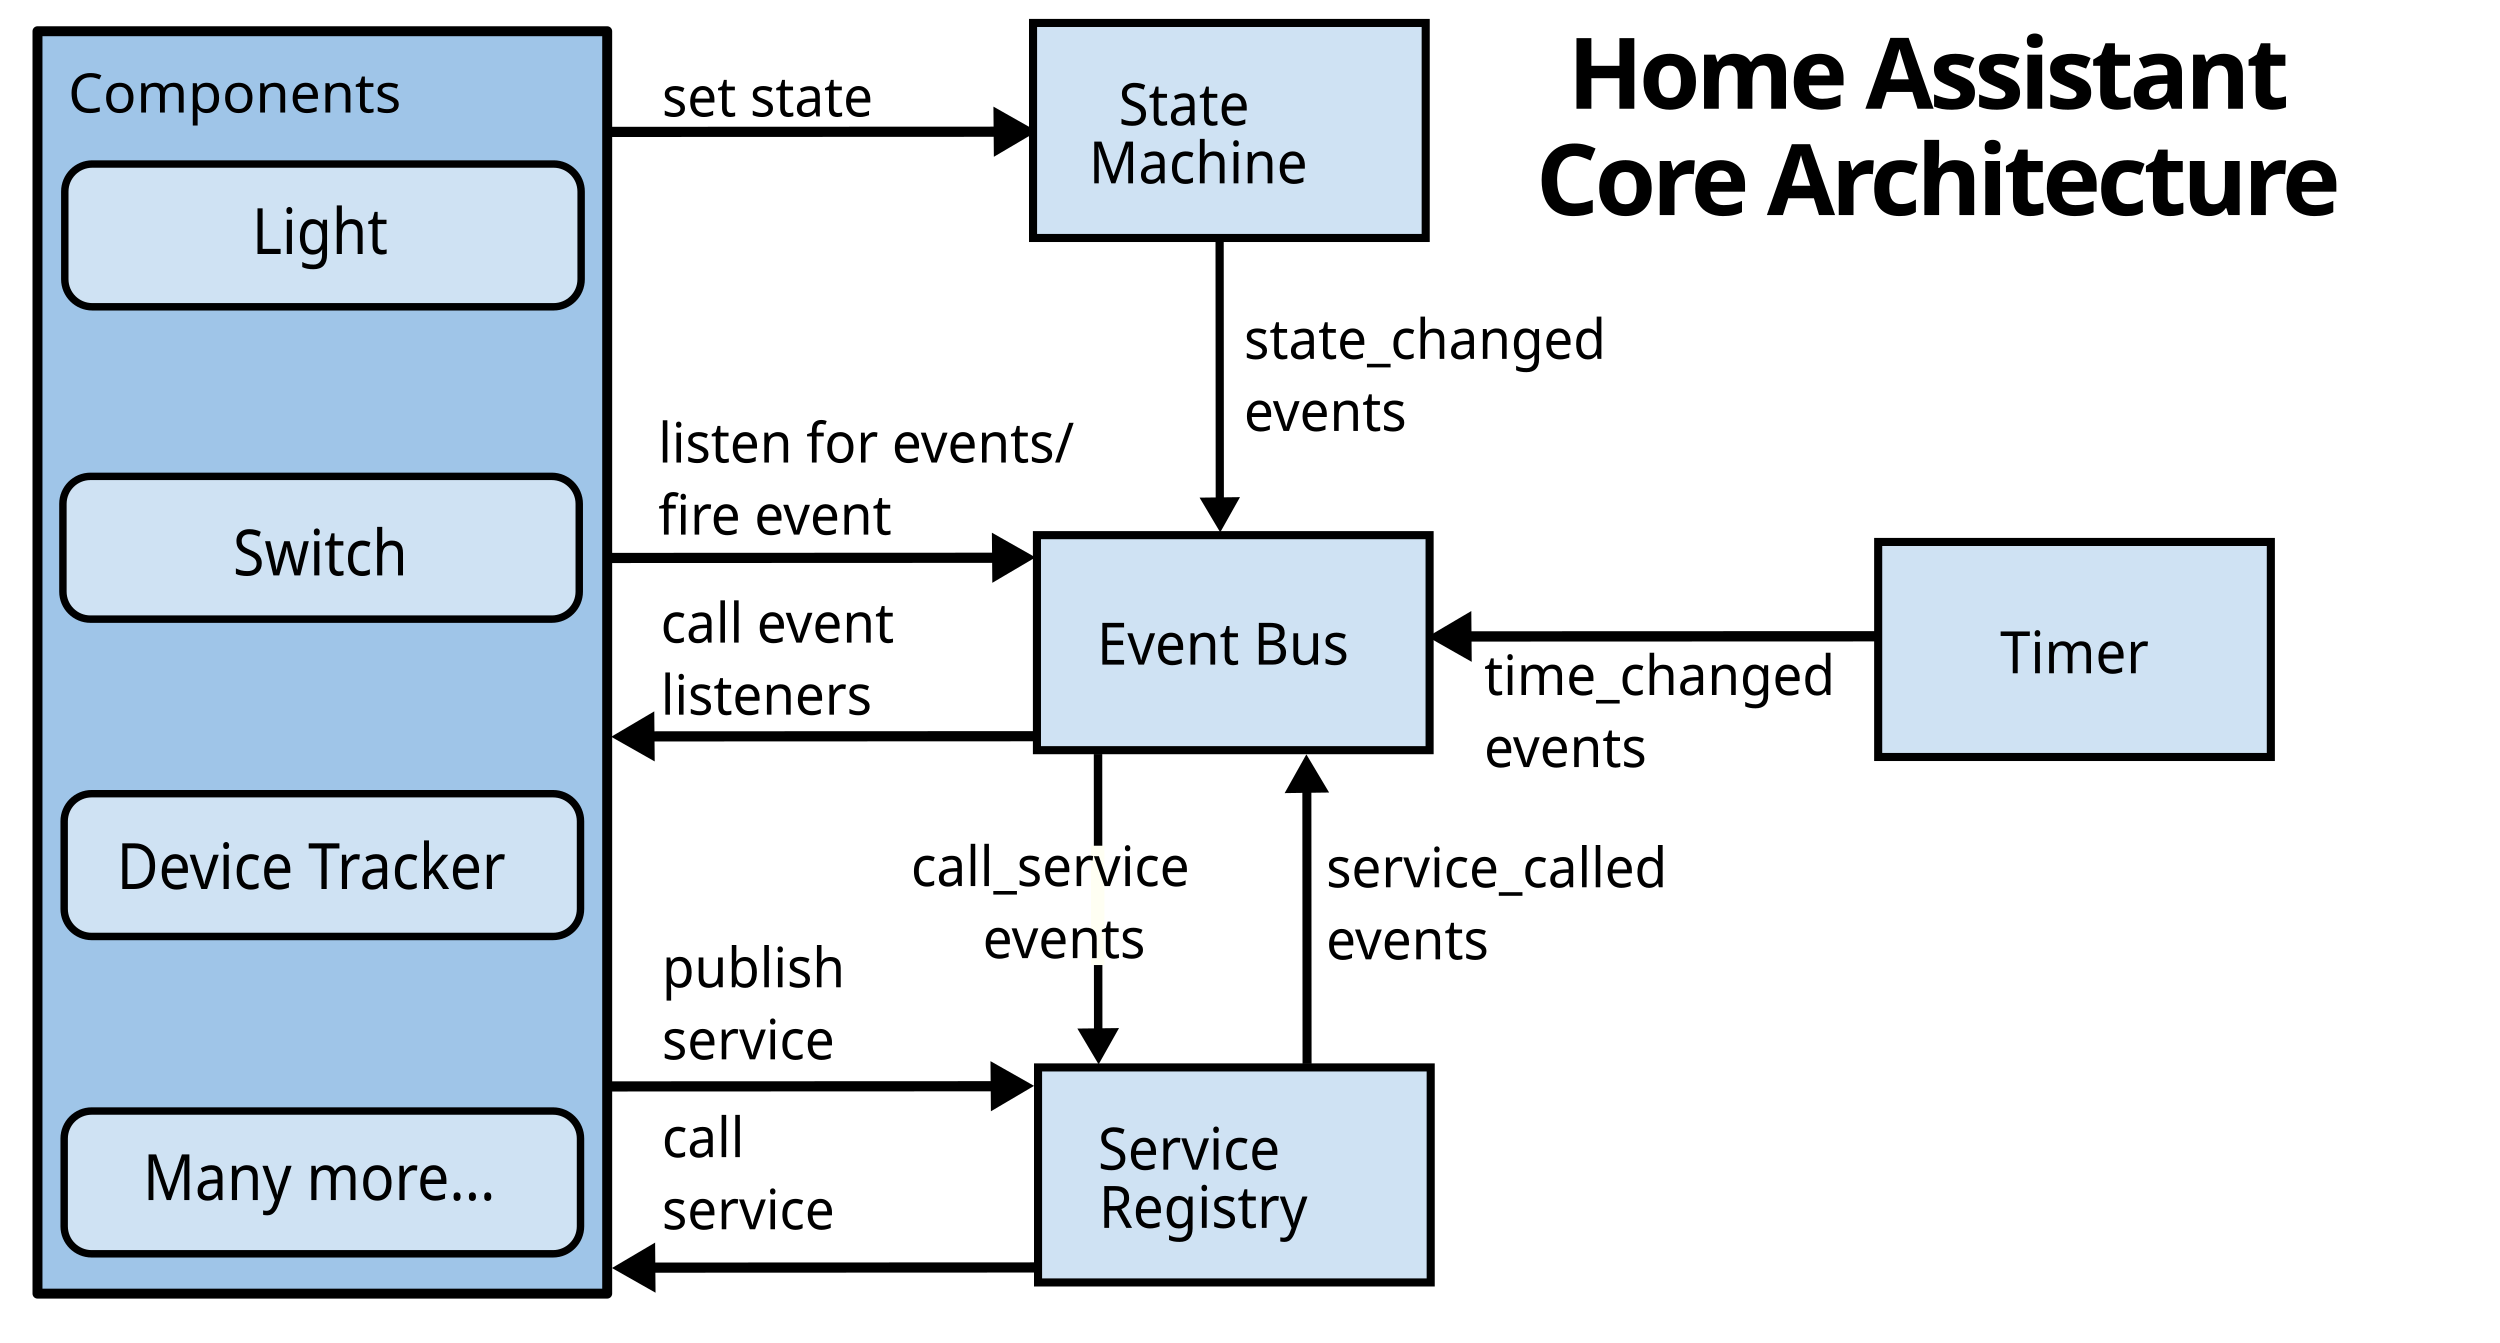
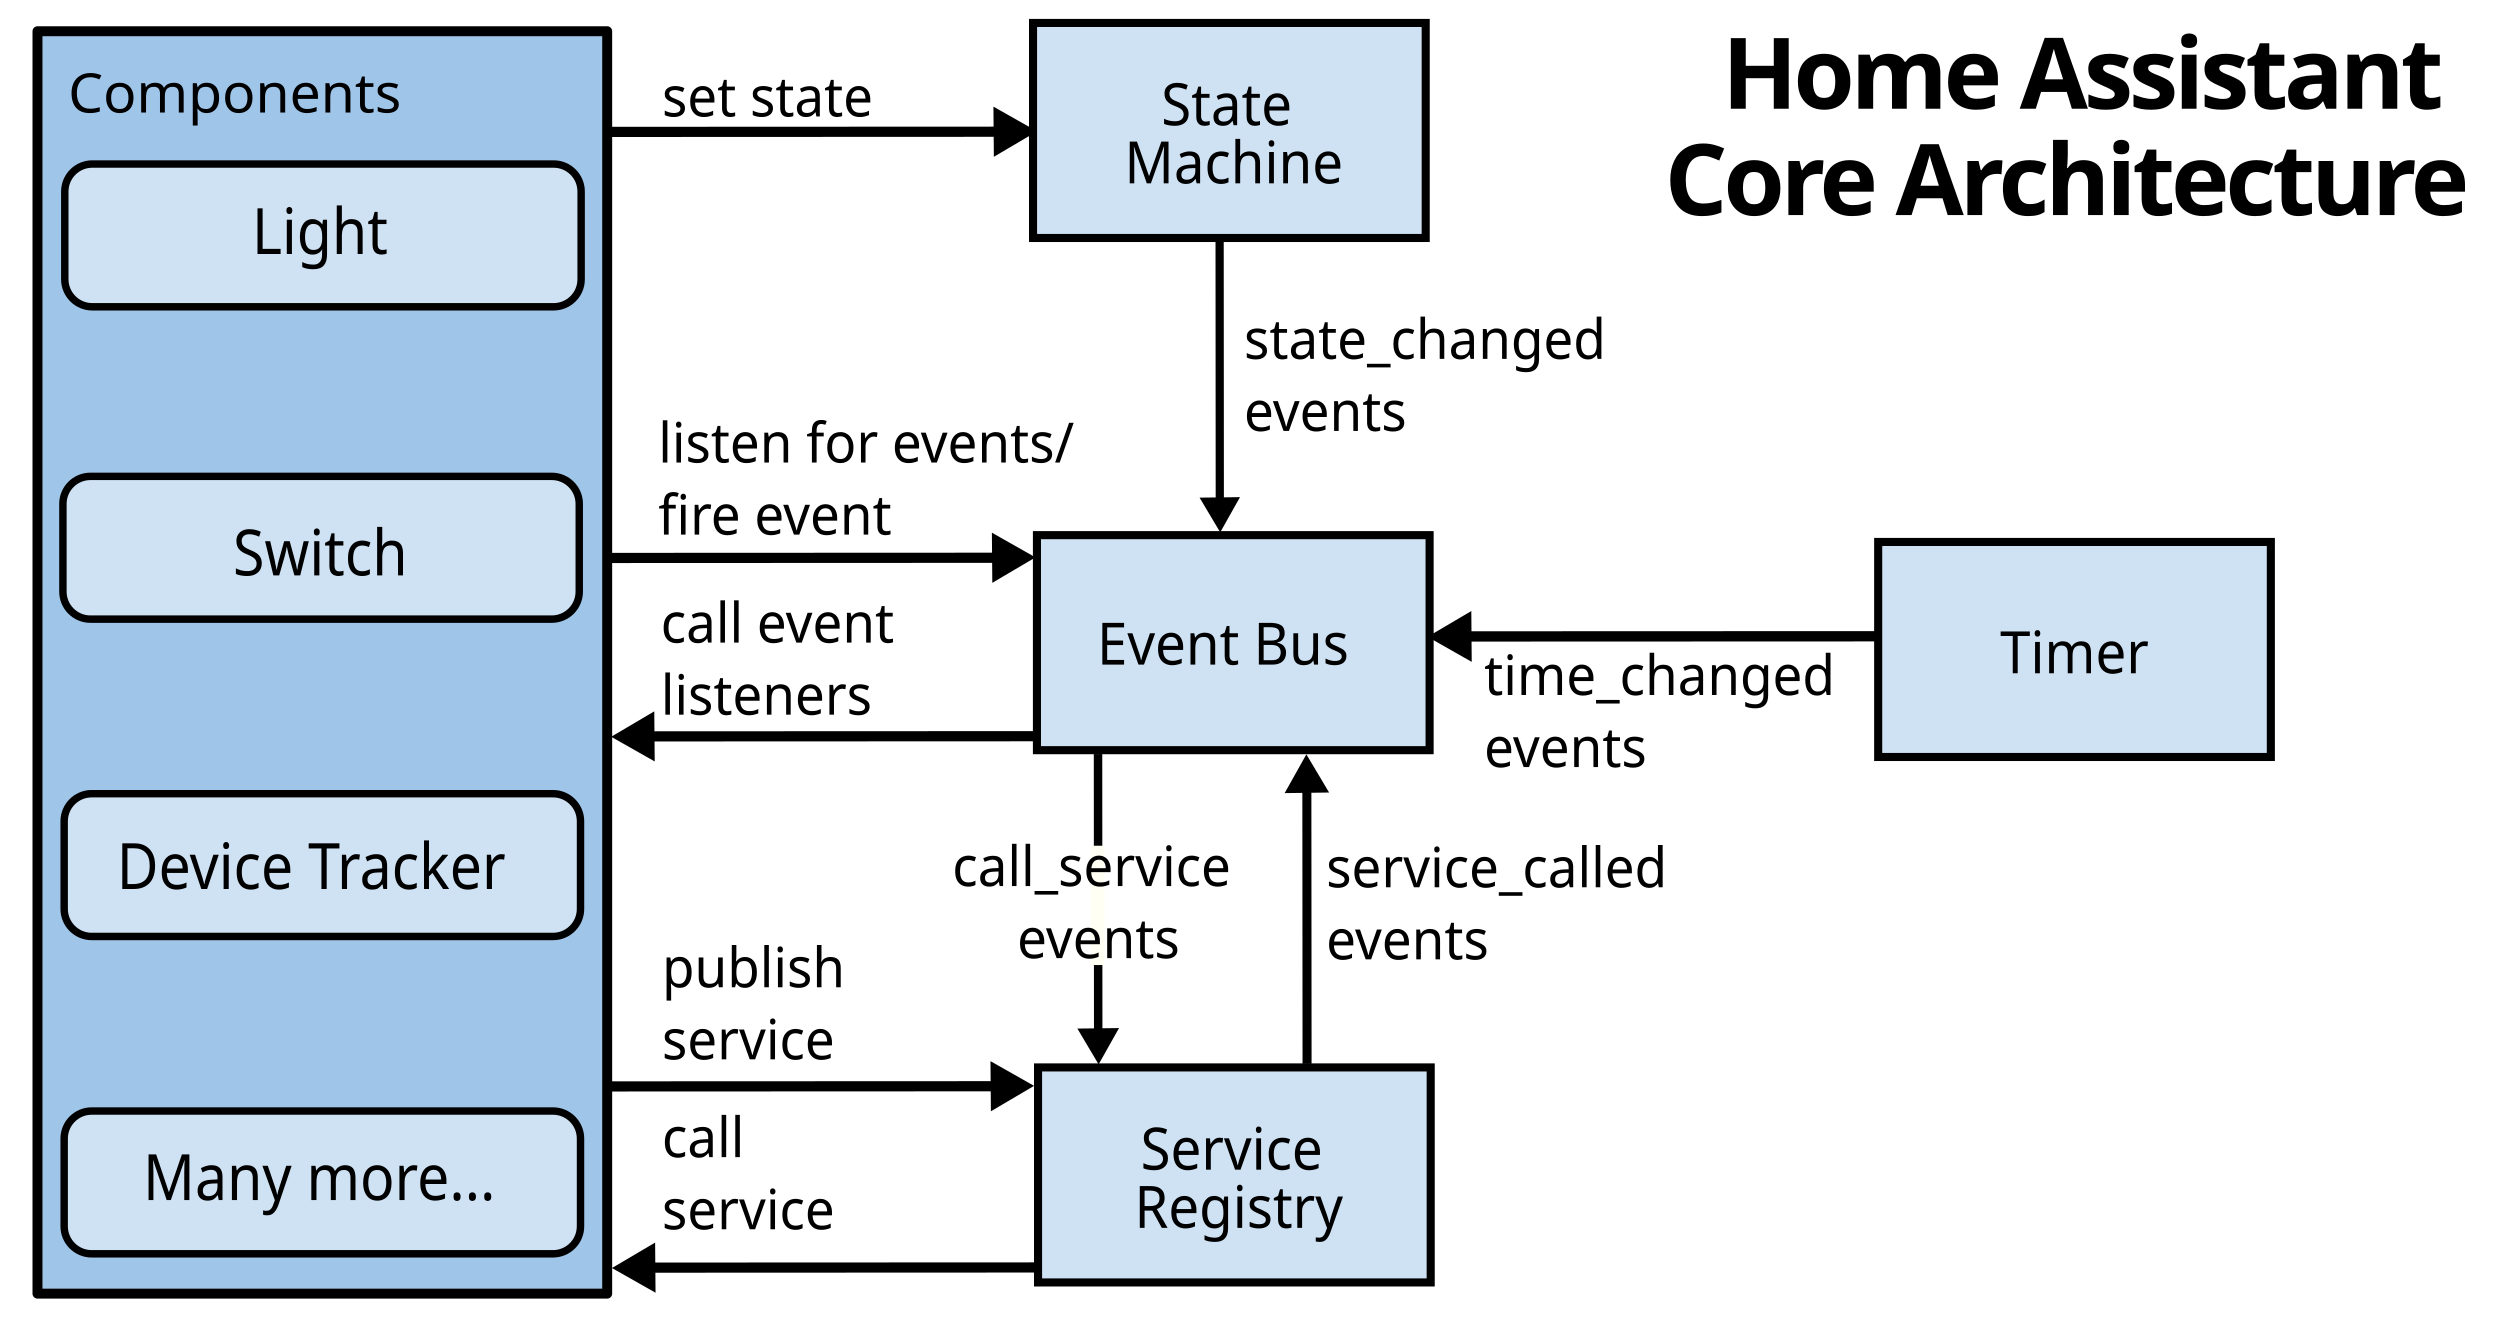
- <svg xmlns="http://www.w3.org/2000/svg" width="267.406mm" height="143.581mm" viewBox="0 0 267.406 143.581" version="1.1" id="svg8">
-   <defs id="defs2">
-     <marker orient="auto" refY="0.0" refX="0.0" id="marker4985" style="overflow:visible">
-       <path id="path4983" d="M 5.77,0.0 L -2.88,5.0 L -2.88,-5.0 L 5.77,0.0 z " style="fill-rule:evenodd;stroke:#000000;stroke-width:1pt;stroke-opacity:1;fill:#000000;fill-opacity:1" transform="scale(-0.4)" />
-     </marker>
-     <marker orient="auto" refY="0.0" refX="0.0" id="marker4981" style="overflow:visible">
-       <path id="path4979" d="M 5.77,0.0 L -2.88,5.0 L -2.88,-5.0 L 5.77,0.0 z " style="fill-rule:evenodd;stroke:#000000;stroke-width:1pt;stroke-opacity:1;fill:#000000;fill-opacity:1" transform="scale(-0.2)" />
-     </marker>
-     <marker orient="auto" refY="0.0" refX="0.0" id="TriangleInM" style="overflow:visible">
-       <path id="path4823" d="M 5.77,0.0 L -2.88,5.0 L -2.88,-5.0 L 5.77,0.0 z " style="fill-rule:evenodd;stroke:#000000;stroke-width:1pt;stroke-opacity:1;fill:#000000;fill-opacity:1" transform="scale(-0.4)" />
-     </marker>
-     <marker orient="auto" refY="0.0" refX="0.0" id="TriangleInS" style="overflow:visible">
-       <path id="path4826" d="M 5.77,0.0 L -2.88,5.0 L -2.88,-5.0 L 5.77,0.0 z " style="fill-rule:evenodd;stroke:#000000;stroke-width:1pt;stroke-opacity:1;fill:#000000;fill-opacity:1" transform="scale(-0.2)" />
-     </marker>
-     <marker orient="auto" refY="0.0" refX="0.0" id="marker4973" style="overflow:visible">
-       <path id="path4971" style="fill-rule:evenodd;stroke-width:0.625;stroke-linejoin:round;stroke:#000000;stroke-opacity:1;fill:#000000;fill-opacity:1" d="M 8.719,4.034 L -2.207,0.016 L 8.719,-4.002 C 6.973,-1.63 6.983,1.616 8.719,4.034 z " transform="scale(0.6) translate(0,0)" />
-     </marker>
-     <marker orient="auto" refY="0.0" refX="0.0" id="marker4969" style="overflow:visible">
-       <path id="path4967" style="fill-rule:evenodd;stroke-width:0.625;stroke-linejoin:round;stroke:#000000;stroke-opacity:1;fill:#000000;fill-opacity:1" d="M 8.719,4.034 L -2.207,0.016 L 8.719,-4.002 C 6.973,-1.63 6.983,1.616 8.719,4.034 z " transform="scale(1.1) translate(1,0)" />
-     </marker>
-     <marker orient="auto" refY="0.0" refX="0.0" id="Arrow2Mstart" style="overflow:visible">
-       <path id="path4711" style="fill-rule:evenodd;stroke-width:0.625;stroke-linejoin:round;stroke:#000000;stroke-opacity:1;fill:#000000;fill-opacity:1" d="M 8.719,4.034 L -2.207,0.016 L 8.719,-4.002 C 6.973,-1.63 6.983,1.616 8.719,4.034 z " transform="scale(0.6) translate(0,0)" />
-     </marker>
-     <marker orient="auto" refY="0.0" refX="0.0" id="Torso" style="overflow:visible">
-       <g id="g4913" transform="scale(0.7)" style="stroke:#000000;stroke-opacity:1;fill:#000000;fill-opacity:1">
-         <path id="path4899" d="M -4.779,-3.24 C -2.429,-2.874 0.521,-1.302 0.258,0.388 C -0.005,2.078 -2.213,2.618 -4.563,2.252 C -6.913,1.886 -8.521,0.752 -8.258,-0.938 C -7.995,-2.628 -7.13,-3.605 -4.779,-3.24 z " style="fill:#000000;fill-opacity:1;fill-rule:evenodd;stroke:#000000;stroke-width:1.25;stroke-opacity:1" />
-         <path id="path4901" d="M 4.46,0.089 C -2.556,-4.378 5.225,-3.906 -0.848,-8.72" style="fill:#000000;fill-opacity:1;fill-rule:evenodd;stroke:#000000;stroke-width:1pt;stroke-opacity:1" />
-         <path id="path4903" d="M 4.93,0.058 C -1.387,1.749 1.803,5.478 -4.945,7.546" style="fill:#000000;fill-opacity:1;fill-rule:evenodd;stroke:#000000;stroke-width:1pt;stroke-opacity:1" />
-         <rect id="rect4905" transform="matrix(0.527536,-0.849533,0.887668,0.460484,0,0)" y="-1.741" x="-10.392" height="2.761" width="2.637" style="fill-rule:evenodd;stroke-width:1pt;stroke:#000000;stroke-opacity:1;fill:#000000;fill-opacity:1" />
-         <rect id="rect4907" transform="matrix(0.671205,-0.741272,0.790802,0.612072,0,0)" y="-7.963" x="4.959" height="2.861" width="2.733" style="fill-rule:evenodd;stroke-width:1pt;stroke:#000000;stroke-opacity:1;fill:#000000;fill-opacity:1" />
-         <path id="path4909" transform="matrix(0,-1.109517,1.109517,0,25.96648,19.71619)" d="M 16.78 -28.685 A 0.607 0.607 0 1 0 15.565,-28.685 A 0.607 0.607 0 1 0 16.78 -28.685 z" style="fill:#000000;fill-opacity:1;fill-rule:evenodd;stroke:#000000;stroke-width:1pt;stroke-opacity:1" />
-         <path id="path4911" transform="matrix(0,-1.109517,1.109517,0,26.8245,16.99126)" d="M 16.78 -28.685 A 0.607 0.607 0 1 0 15.565,-28.685 A 0.607 0.607 0 1 0 16.78 -28.685 z" style="fill:#000000;fill-opacity:1;fill-rule:evenodd;stroke:#000000;stroke-width:1pt;stroke-opacity:1" />
-       </g>
-     </marker>
-     <marker orient="auto" refY="0.0" refX="0.0" id="marker4954" style="overflow:visible">
-       <path id="path4705" style="fill-rule:evenodd;stroke-width:0.625;stroke-linejoin:round;stroke:#000000;stroke-opacity:1;fill:#000000;fill-opacity:1" d="M 8.719,4.034 L -2.207,0.016 L 8.719,-4.002 C 6.973,-1.63 6.983,1.616 8.719,4.034 z " transform="scale(1.1) translate(1,0)" />
-     </marker>
-     <marker orient="auto" refY="0.0" refX="0.0" id="Arrow2Sstart" style="overflow:visible">
-       <path id="path4590" style="fill-rule:evenodd;stroke-width:0.625;stroke-linejoin:round" d="M 8.719,4.034 L -2.207,0.016 L 8.719,-4.002 C 6.973,-1.63 6.983,1.616 8.719,4.034 z " transform="scale(0.3) translate(-2.3,0)" />
-     </marker>
-     <marker orient="auto" refY="0.0" refX="0.0" id="marker5272" style="overflow:visible">
-       <path id="path5270" style="fill-rule:evenodd;stroke-width:0.625;stroke-linejoin:round;stroke:#000000;stroke-opacity:1;fill:#000000;fill-opacity:1" d="M 8.719,4.034 L -2.207,0.016 L 8.719,-4.002 C 6.973,-1.63 6.983,1.616 8.719,4.034 z " transform="scale(1.1) translate(1,0)" />
-     </marker>
-     <marker orient="auto" refY="0.0" refX="0.0" id="marker5232" style="overflow:visible">
-       <path id="path5230" style="fill-rule:evenodd;stroke-width:0.625;stroke-linejoin:round;stroke:#000000;stroke-opacity:1;fill:#000000;fill-opacity:1" d="M 8.719,4.034 L -2.207,0.016 L 8.719,-4.002 C 6.973,-1.63 6.983,1.616 8.719,4.034 z " transform="scale(1.1) translate(1,0)" />
-     </marker>
-     <marker orient="auto" refY="0.0" refX="0.0" id="Arrow2Lstart" style="overflow:visible">
-       <path id="path4578" style="fill-rule:evenodd;stroke-width:0.625;stroke-linejoin:round;stroke:#000000;stroke-opacity:1;fill:#000000;fill-opacity:1" d="M 8.719,4.034 L -2.207,0.016 L 8.719,-4.002 C 6.973,-1.63 6.983,1.616 8.719,4.034 z " transform="scale(1.1) translate(1,0)" />
-     </marker>
-     <marker orient="auto" refY="0" refX="0" id="marker4985-8" style="overflow:visible">
-       <path id="path4983-5" d="M 5.77,0 -2.88,5 V -5 Z" style="fill:#000000;fill-opacity:1;fill-rule:evenodd;stroke:#000000;stroke-width:1pt;stroke-opacity:1" transform="scale(-0.4)" />
-     </marker>
-     <marker orient="auto" refY="0" refX="0" id="marker4985-6" style="overflow:visible">
-       <path id="path4983-8" d="M 5.77,0 -2.88,5 V -5 Z" style="fill:#000000;fill-opacity:1;fill-rule:evenodd;stroke:#000000;stroke-width:1pt;stroke-opacity:1" transform="scale(-0.4)" />
-     </marker>
-     <marker orient="auto" refY="0" refX="0" id="marker4985-84" style="overflow:visible">
-       <path id="path4983-0" d="M 5.77,0 -2.88,5 V -5 Z" style="fill:#000000;fill-opacity:1;fill-rule:evenodd;stroke:#000000;stroke-width:1pt;stroke-opacity:1" transform="scale(-0.4)" />
-     </marker>
-     <marker orient="auto" refY="0" refX="0" id="marker4985-6-5" style="overflow:visible">
-       <path id="path4983-8-0" d="M 5.77,0 -2.88,5 V -5 Z" style="fill:#000000;fill-opacity:1;fill-rule:evenodd;stroke:#000000;stroke-width:1pt;stroke-opacity:1" transform="scale(-0.4)" />
-     </marker>
-     <marker orient="auto" refY="0" refX="0" id="marker4985-84-8" style="overflow:visible">
-       <path id="path4983-0-5" d="M 5.77,0 -2.88,5 V -5 Z" style="fill:#000000;fill-opacity:1;fill-rule:evenodd;stroke:#000000;stroke-width:1pt;stroke-opacity:1" transform="scale(-0.4)" />
-     </marker>
-     <marker orient="auto" refY="0" refX="0" id="marker4985-6-5-8" style="overflow:visible">
-       <path id="path4983-8-0-6" d="M 5.77,0 -2.88,5 V -5 Z" style="fill:#000000;fill-opacity:1;fill-rule:evenodd;stroke:#000000;stroke-width:1pt;stroke-opacity:1" transform="scale(-0.4)" />
-     </marker>
-     <marker orient="auto" refY="0" refX="0" id="marker4985-4" style="overflow:visible">
-       <path id="path4983-6" d="M 5.77,0 -2.88,5 V -5 Z" style="fill:#000000;fill-opacity:1;fill-rule:evenodd;stroke:#000000;stroke-width:1pt;stroke-opacity:1" transform="scale(-0.4)" />
-     </marker>
-     <marker orient="auto" refY="0" refX="0" id="marker4985-84-2" style="overflow:visible">
-       <path id="path4983-0-6" d="M 5.77,0 -2.88,5 V -5 Z" style="fill:#000000;fill-opacity:1;fill-rule:evenodd;stroke:#000000;stroke-width:1pt;stroke-opacity:1" transform="scale(-0.4)" />
-     </marker>
-   </defs>
-   <g id="layer1" transform="translate(-3.880561,-107.2811)" style="display:inline">
-     <text xml:space="preserve" style="font-style:normal;font-variant:normal;font-weight:bold;font-stretch:normal;font-size:10.583px;line-height:6.615px;font-family:sans-serif;-inkscape-font-specification:'sans-serif Bold';letter-spacing:0px;word-spacing:0px;fill:#000000;fill-opacity:1;stroke:none;stroke-width:0.265" x="268.44" y="123.673" id="text4509">
-       <tspan id="tspan4507" x="268" y="123.673" style="font-style:normal;font-variant:normal;font-weight:bold;font-stretch:normal;font-family:sans-serif;-inkscape-font-specification:'sans-serif Bold';text-align:end;letter-spacing:-0.439px;text-anchor:end;stroke-width:0.265" dy="-4.76">Home Assistant</tspan>
-       <tspan x="268" y="130.287" style="font-style:normal;font-variant:normal;font-weight:bold;font-stretch:normal;font-family:sans-serif;-inkscape-font-specification:'sans-serif Bold';text-align:end;letter-spacing:-0.439px;text-anchor:end;stroke-width:0.265" id="tspan4511">Core Architecture</tspan>
+ <svg xmlns="http://www.w3.org/2000/svg" height="143.581mm" viewBox="0 0 267.406 143.581" width="267.406mm">
+   <marker id="a" orient="auto" overflow="visible" refX="0.0" refY="0.0">
+     <path d="m5.77 0-8.65 5v-10z" fill-rule="evenodd" stroke="#000" stroke-width="1pt" transform="scale(-.4)" />
+   </marker>
+   <marker id="b" orient="auto" overflow="visible" refX="0" refY="0">
+     <path d="m5.77 0-8.65 5v-10z" fill-rule="evenodd" stroke="#000" stroke-width="1pt" transform="scale(-.4)" />
+   </marker>
+   <marker id="c" orient="auto" overflow="visible" refX="0" refY="0">
+     <path d="m5.77 0-8.65 5v-10z" fill-rule="evenodd" stroke="#000" stroke-width="1pt" transform="scale(-.4)" />
+   </marker>
+   <marker id="d" orient="auto" overflow="visible" refX="0" refY="0">
+     <path d="m5.77 0-8.65 5v-10z" fill-rule="evenodd" stroke="#000" stroke-width="1pt" transform="scale(-.4)" />
+   </marker>
+   <marker id="e" orient="auto" overflow="visible" refX="0" refY="0">
+     <path d="m5.77 0-8.65 5v-10z" fill-rule="evenodd" stroke="#000" stroke-width="1pt" transform="scale(-.4)" />
+   </marker>
+   <marker id="f" orient="auto" overflow="visible" refX="0" refY="0">
+     <path d="m5.77 0-8.65 5v-10z" fill-rule="evenodd" stroke="#000" stroke-width="1pt" transform="scale(-.4)" />
+   </marker>
+   <marker id="g" orient="auto" overflow="visible" refX="0" refY="0">
+     <path d="m5.77 0-8.65 5v-10z" fill-rule="evenodd" stroke="#000" stroke-width="1pt" transform="scale(-.4)" />
+   </marker>
+   <marker id="h" orient="auto" overflow="visible" refX="0" refY="0">
+     <path d="m5.77 0-8.65 5v-10z" fill-rule="evenodd" stroke="#000" stroke-width="1pt" transform="scale(-.4)" />
+   </marker>
+   <marker id="i" orient="auto" overflow="visible" refX="0" refY="0">
+     <path d="m5.77 0-8.65 5v-10z" fill-rule="evenodd" stroke="#000" stroke-width="1pt" transform="scale(-.4)" />
+   </marker>
+   <g transform="translate(-3.880561 -107.2811)">
+     <text style="font-weight:bold;font-size:10.583;font-family:sans-serif;letter-spacing:0;word-spacing:0;stroke-width:.265" x="268.44" y="123.673">
+       <tspan dy="-4.76" font-family="sans-serif" font-weight="bold" letter-spacing="-.439" stroke-width=".265" text-anchor="end" x="268" y="123.673">Home Assistant</tspan>
+       <tspan font-family="sans-serif" font-weight="bold" letter-spacing="-.439" stroke-width=".265" text-anchor="end" x="268" y="130.287">Core Architecture</tspan>
    </text>
-     <flowRoot xml:space="preserve" id="flowRoot4513" style="font-style:normal;font-variant:normal;font-weight:bold;font-stretch:normal;font-size:40px;line-height:25px;font-family:sans-serif;-inkscape-font-specification:'sans-serif Bold';letter-spacing:0px;word-spacing:0px;fill:#000000;fill-opacity:1;stroke:none" transform="matrix(0.2645833,0,0,0.2645833,6.90437,117.4865)">
-       <flowRegion id="flowRegion4515" style="font-style:normal;font-variant:normal;font-weight:bold;font-stretch:normal;font-family:sans-serif;-inkscape-font-specification:'sans-serif Bold'">
-         <rect id="rect4517" width="25.714" height="106.429" x="775" y="41.952" style="font-style:normal;font-variant:normal;font-weight:bold;font-stretch:normal;font-family:sans-serif;-inkscape-font-specification:'sans-serif Bold'" />
-       </flowRegion>
-       <flowPara id="flowPara4519" />
-     </flowRoot>
-     <rect style="fill:#cfe2f3;fill-opacity:1;stroke:#000000;stroke-width:0.865;stroke-miterlimit:4;stroke-dasharray:none;stroke-opacity:1" id="rect4521" width="42" height="23" x="204.775" y="165.25" />
-     <text xml:space="preserve" style="font-style:normal;font-weight:normal;font-size:6.05px;line-height:3.781px;font-family:sans-serif;letter-spacing:0px;word-spacing:0px;fill:#000000;fill-opacity:1;stroke:none;stroke-width:0.151" x="225.697" y="173.029" id="text4525" transform="scale(0.9650764,1.036187)">
-       <tspan id="tspan4523" x="225.697" y="173.029" style="line-height:0.349px;stroke-width:0.151">Timer</tspan>
+     <path d="m204.775 165.25h42v23h-42z" fill="#cfe2f3" stroke="#000" stroke-width=".865" />
+     <text font-family="sans-serif" font-size="6.05" letter-spacing="0" stroke-width=".151" transform="scale(.9650764 1.036187)" word-spacing="0" x="225.697" y="173.029">
+       <tspan stroke-width=".151" x="225.697" y="173.029">Timer</tspan>
    </text>
-     <rect style="fill:#cfe2f3;fill-opacity:1;stroke:#000000;stroke-width:0.865;stroke-miterlimit:4;stroke-dasharray:none;stroke-opacity:1" id="rect4521-6" width="42" height="23" x="114.794" y="164.522" />
-     <text xml:space="preserve" style="font-style:normal;font-weight:normal;font-size:6.05px;line-height:3.781px;font-family:sans-serif;letter-spacing:0px;word-spacing:0px;fill:#000000;fill-opacity:1;stroke:none;stroke-width:0.151" x="125.606" y="172.144" id="text4525-5" transform="scale(0.9650764,1.036187)">
-       <tspan id="tspan4523-3" x="125.606" y="172.144" style="line-height:0.349px;stroke-width:0.151">Event Bus</tspan>
+     <path d="m114.794 164.522h42v23h-42z" fill="#cfe2f3" stroke="#000" stroke-width=".865" />
+     <text font-family="sans-serif" font-size="6.05" letter-spacing="0" stroke-width=".151" transform="scale(.9650764 1.036187)" word-spacing="0" x="125.606" y="172.144">
+       <tspan stroke-width=".151" x="125.606" y="172.144">Event Bus</tspan>
    </text>
-     <rect style="fill:#cfe2f3;fill-opacity:1;stroke:#000000;stroke-width:0.865;stroke-miterlimit:4;stroke-dasharray:none;stroke-opacity:1" id="rect4521-2" width="42" height="23" x="114.377" y="109.736" />
-     <text xml:space="preserve" style="font-style:normal;font-weight:normal;font-size:6.05px;line-height:3.781px;font-family:sans-serif;letter-spacing:0px;word-spacing:0px;fill:#000000;fill-opacity:1;stroke:none;stroke-width:0.151" x="140.76" y="118.679" id="text4525-8" transform="scale(0.9650764,1.036187)">
-       <tspan id="tspan4523-8" x="140.76" y="118.679" style="line-height:0.349px;text-align:center;text-anchor:middle;stroke-width:0.151" dy="-2.22">State</tspan>
-       <tspan x="140.76" y="122.46" style="line-height:0.349px;text-align:center;text-anchor:middle;stroke-width:0.151" id="tspan5413">Machine</tspan>
+     <path d="m114.377 109.736h42v23h-42z" fill="#cfe2f3" stroke="#000" stroke-width=".865" />
+     <text font-family="sans-serif" font-size="6.05" letter-spacing="0" stroke-width=".151" transform="scale(.9650764 1.036187)" word-spacing="0" x="140.76" y="118.679">
+       <tspan dy="-2.22" stroke-width=".151" text-anchor="middle" x="140.76" y="118.679">State</tspan>
+       <tspan stroke-width=".151" text-anchor="middle" x="140.76" y="122.46">Machine</tspan>
    </text>
-     <text xml:space="preserve" style="font-style:normal;font-weight:normal;font-size:5.803px;line-height:3.627px;font-family:sans-serif;letter-spacing:0px;word-spacing:0px;fill:#000000;fill-opacity:1;stroke:none;stroke-width:0.145" x="76.203" y="156.705" id="text5417-6" transform="scale(0.9748707,1.025777)">
-       <tspan id="tspan5415-9" x="76.203" y="156.705" style="stroke-width:0.145" dy="-3.894">listen for events/</tspan>
-       <tspan x="76.203" y="160.332" style="stroke-width:0.145" id="tspan5419-3">fire event</tspan>
+     <text font-family="sans-serif" font-size="5.803" letter-spacing="0" stroke-width=".145" transform="scale(.9748707 1.025777)" word-spacing="0" x="76.203" y="156.705">
+       <tspan dy="-3.894" stroke-width=".145" x="76.203" y="156.705">listen for events/</tspan>
+       <tspan stroke-width=".145" x="76.203" y="160.332">fire event</tspan>
    </text>
-     <rect style="fill:#cfe2f3;fill-opacity:1;stroke:#000000;stroke-width:0.865;stroke-miterlimit:4;stroke-dasharray:none;stroke-opacity:1" id="rect4521-2-1" width="42" height="23" x="114.912" y="221.455" />
-     <text xml:space="preserve" style="font-style:normal;font-weight:normal;font-size:6.05px;line-height:3.781px;font-family:sans-serif;letter-spacing:0px;word-spacing:0px;fill:#000000;fill-opacity:1;stroke:none;stroke-width:0.151" x="141.314" y="226.496" id="text4525-8-7" transform="scale(0.9650764,1.036187)">
-       <tspan id="tspan4523-8-4" x="141.314" y="226.496" style="line-height:0.349px;text-align:center;text-anchor:middle;stroke-width:0.151" dy="-2.22">Service</tspan>
-       <tspan x="141.314" y="230.278" style="line-height:0.349px;text-align:center;text-anchor:middle;stroke-width:0.151" id="tspan5413-0">Registry</tspan>
+     <path d="m114.912 221.455h42v23h-42z" fill="#cfe2f3" stroke="#000" stroke-width=".865" />
+     <text font-family="sans-serif" font-size="6.05" letter-spacing="0" stroke-width=".151" transform="scale(.9650764 1.036187)" word-spacing="0" x="141.314" y="226.496">
+       <tspan dy="-2.22" stroke-width=".151" text-anchor="middle" x="141.314" y="226.496">Service</tspan>
+       <tspan stroke-width=".151" text-anchor="middle" x="141.314" y="230.278">Registry</tspan>
    </text>
-     <rect style="fill:none;fill-opacity:1;stroke:none;stroke-width:1.065;stroke-linejoin:round;stroke-miterlimit:4;stroke-dasharray:none;stroke-dashoffset:0.501;stroke-opacity:1" id="rect5470" width="35.012" height="34.21" x="22.322" y="143.954" />
-     <rect style="fill:#9fc5e8;fill-opacity:1;stroke:#000000;stroke-width:1.065;stroke-linejoin:round;stroke-miterlimit:4;stroke-dasharray:none;stroke-dashoffset:0.501;stroke-opacity:1" id="rect5472" width="60.937" height="135.028" x="7.89" y="110.622" />
-     <rect style="fill:#cfe2f3;fill-opacity:1;stroke:#000000;stroke-width:0.795;stroke-linecap:round;stroke-linejoin:round;stroke-miterlimit:4;stroke-dasharray:none;stroke-dashoffset:0.501;stroke-opacity:1" id="rect5474" width="55.229" height="15.272" x="10.811" y="124.825" ry="2.942" />
-     <text xml:space="preserve" style="font-style:normal;font-weight:normal;font-size:6.462px;line-height:4.039px;font-family:sans-serif;letter-spacing:0px;word-spacing:0px;fill:#000000;fill-opacity:1;stroke:none;stroke-width:0.162" x="32.545" y="127.358" id="text4525-5-9" transform="scale(0.9472875,1.055646)">
-       <tspan id="tspan4523-3-6" x="32.545" y="127.358" style="line-height:0.372px;stroke-width:0.162">Light</tspan>
+     <path d="m22.322 143.954h35.012v34.21h-35.012z" fill="none" />
+     <path d="m7.89 110.622h60.937v135.028h-60.937z" fill="#9fc5e8" stroke="#000" stroke-dashoffset=".501" stroke-linejoin="round" stroke-width="1.065" />
+     <rect height="15.272" ry="2.942" style="fill:#cfe2f3;stroke:#000;stroke-width:.795;stroke-linecap:round;stroke-linejoin:round;stroke-dashoffset:.501" width="55.229" x="10.811" y="124.825" />
+     <text font-family="sans-serif" font-size="6.462" letter-spacing="0" stroke-width=".162" transform="scale(.9472875 1.055646)" word-spacing="0" x="32.545" y="127.358">
+       <tspan stroke-width=".162" x="32.545" y="127.358">Light</tspan>
    </text>
-     <rect style="fill:#cfe2f3;fill-opacity:1;stroke:#000000;stroke-width:0.795;stroke-linecap:round;stroke-linejoin:round;stroke-miterlimit:4;stroke-dasharray:none;stroke-dashoffset:0.501;stroke-opacity:1" id="rect5474-6" width="55.229" height="15.272" x="10.61" y="158.234" ry="2.942" />
-     <rect style="fill:#cfe2f3;fill-opacity:1;stroke:#000000;stroke-width:0.795;stroke-linecap:round;stroke-linejoin:round;stroke-miterlimit:4;stroke-dasharray:none;stroke-dashoffset:0.501;stroke-opacity:1" id="rect5474-3" width="55.229" height="15.272" x="10.744" y="226.12" ry="2.942" />
-     <rect style="fill:#cfe2f3;fill-opacity:1;stroke:#000000;stroke-width:0.795;stroke-linecap:round;stroke-linejoin:round;stroke-miterlimit:4;stroke-dasharray:none;stroke-dashoffset:0.501;stroke-opacity:1" id="rect5474-4" width="55.229" height="15.272" x="10.744" y="192.177" ry="2.942" />
-     <text xml:space="preserve" style="font-style:normal;font-weight:normal;font-size:6.462px;line-height:4.039px;font-family:sans-serif;letter-spacing:0px;word-spacing:0px;fill:#000000;fill-opacity:1;stroke:none;stroke-width:0.162" x="20.246" y="223.222" id="text4525-5-9-5" transform="scale(0.9472875,1.055646)">
-       <tspan id="tspan4523-3-6-7" x="20.246" y="223.222" style="line-height:0.372px;stroke-width:0.162">Many more...</tspan>
+     <rect height="15.272" ry="2.942" style="fill:#cfe2f3;stroke:#000;stroke-width:.795;stroke-linecap:round;stroke-linejoin:round;stroke-dashoffset:.501" width="55.229" x="10.61" y="158.234" />
+     <rect height="15.272" ry="2.942" style="fill:#cfe2f3;stroke:#000;stroke-width:.795;stroke-linecap:round;stroke-linejoin:round;stroke-dashoffset:.501" width="55.229" x="10.744" y="226.12" />
+     <rect height="15.272" ry="2.942" style="fill:#cfe2f3;stroke:#000;stroke-width:.795;stroke-linecap:round;stroke-linejoin:round;stroke-dashoffset:.501" width="55.229" x="10.744" y="192.177" />
+     <text font-family="sans-serif" font-size="6.462" letter-spacing="0" stroke-width=".162" transform="scale(.9472875 1.055646)" word-spacing="0" x="20.246" y="223.222">
+       <tspan stroke-width=".162" x="20.246" y="223.222">Many more...</tspan>
    </text>
-     <text xml:space="preserve" style="font-style:normal;font-weight:normal;font-size:6.462px;line-height:4.039px;font-family:sans-serif;letter-spacing:0px;word-spacing:0px;fill:#000000;fill-opacity:1;stroke:none;stroke-width:0.162" x="17.283" y="191.701" id="text4525-5-9-4" transform="scale(0.9472875,1.055646)">
-       <tspan id="tspan4523-3-6-3" x="17.283" y="191.701" style="line-height:0.372px;stroke-width:0.162">Device Tracker</tspan>
+     <text font-family="sans-serif" font-size="6.462" letter-spacing="0" stroke-width=".162" transform="scale(.9472875 1.055646)" word-spacing="0" x="17.283" y="191.701">
+       <tspan stroke-width=".162" x="17.283" y="191.701">Device Tracker</tspan>
    </text>
-     <text xml:space="preserve" style="font-style:normal;font-weight:normal;font-size:6.462px;line-height:4.039px;font-family:sans-serif;letter-spacing:0px;word-spacing:0px;fill:#000000;fill-opacity:1;stroke:none;stroke-width:0.162" x="30.403" y="159.927" id="text4525-5-9-2" transform="scale(0.9472875,1.055646)">
-       <tspan id="tspan4523-3-6-6" x="30.403" y="159.927" style="line-height:0.372px;stroke-width:0.162">Switch</tspan>
+     <text font-family="sans-serif" font-size="6.462" letter-spacing="0" stroke-width=".162" transform="scale(.9472875 1.055646)" word-spacing="0" x="30.403" y="159.927">
+       <tspan stroke-width=".162" x="30.403" y="159.927">Switch</tspan>
    </text>
-     <text xml:space="preserve" style="font-style:normal;font-weight:normal;font-size:5.867px;line-height:3.667px;font-family:sans-serif;letter-spacing:0px;word-spacing:0px;fill:#000000;fill-opacity:1;stroke:none;stroke-width:0.147" x="11.099" y="120.105" id="text4525-5-9-54" transform="scale(1.006628,0.9934154)">
-       <tspan id="tspan4523-3-6-0" x="11.099" y="120.105" style="line-height:0.338px;stroke-width:0.147">Components</tspan>
+     <text font-family="sans-serif" font-size="5.867" letter-spacing="0" stroke-width=".147" transform="scale(1.006628 .9934154)" word-spacing="0" x="11.099" y="120.105">
+       <tspan stroke-width=".147" x="11.099" y="120.105">Components</tspan>
    </text>
-     <text xml:space="preserve" style="font-style:normal;font-weight:normal;font-size:5.803px;line-height:3.627px;font-family:sans-serif;letter-spacing:0px;word-spacing:0px;fill:#000000;fill-opacity:1;stroke:none;stroke-width:0.145" x="76.623" y="116.727" id="text5417-6-0" transform="scale(0.9748707,1.025777)">
-       <tspan x="76.623" y="116.727" style="stroke-width:0.145" id="tspan5419-3-8">set state</tspan>
+     <text font-family="sans-serif" font-size="5.803" letter-spacing="0" stroke-width=".145" transform="scale(.9748707 1.025777)" word-spacing="0" x="76.623" y="116.727">
+       <tspan stroke-width=".145" x="76.623" y="116.727">set state</tspan>
    </text>
-     <path style="fill:none;stroke:#000000;stroke-width:0.878;stroke-linecap:butt;stroke-linejoin:miter;stroke-miterlimit:8.3;stroke-dasharray:none;stroke-opacity:1;marker-start:url(#marker4985)" d="m 134.367,161.728 -0.015,-1.206 -0.018,-27.59" id="path4951" />
-     <path style="fill:none;stroke:#000000;stroke-width:0.966;stroke-linecap:butt;stroke-linejoin:miter;stroke-miterlimit:8.3;stroke-dasharray:none;stroke-opacity:1;marker-start:url(#marker4985-8)" d="m 143.649,190.713 0.017,1.271 0.021,29.09" id="path4951-6" />
-     <path style="fill:none;stroke:#000000;stroke-width:1.104;stroke-linecap:butt;stroke-linejoin:miter;stroke-miterlimit:8.3;stroke-dasharray:none;stroke-opacity:1;marker-start:url(#marker4985-6)" d="m 159.711,175.37 1.898,-0.015 43.435,-0.018" id="path4951-7" />
-     <path style="fill:none;stroke:#000000;stroke-width:1.089;stroke-linecap:butt;stroke-linejoin:miter;stroke-miterlimit:8.3;stroke-dasharray:none;stroke-opacity:1;marker-start:url(#marker4985-84)" d="m 111.542,166.927 -1.774,0.015 -40.596,0.019" id="path4951-3" />
-     <path style="fill:none;stroke:#000000;stroke-width:1.088;stroke-linecap:butt;stroke-linejoin:miter;stroke-miterlimit:8.3;stroke-dasharray:none;stroke-opacity:1;marker-start:url(#marker4985-6-5)" d="m 72.343,186.061 1.764,-0.015 40.367,-0.019" id="path4951-7-6" />
-     <path style="fill:none;stroke:#000000;stroke-width:1.089;stroke-linecap:butt;stroke-linejoin:miter;stroke-miterlimit:8.3;stroke-dasharray:none;stroke-opacity:1;marker-start:url(#marker4985-84-8)" d="m 111.392,223.453 -1.766,0.015 -40.413,0.019" id="path4951-3-2" />
-     <path style="fill:none;stroke:#000000;stroke-width:1.089;stroke-linecap:butt;stroke-linejoin:miter;stroke-miterlimit:8.3;stroke-dasharray:none;stroke-opacity:1;marker-start:url(#marker4985-6-5-8)" d="m 72.431,242.885 1.775,-0.015 40.605,-0.019" id="path4951-7-6-8" />
-     <text xml:space="preserve" style="font-style:normal;font-weight:normal;font-size:5.803px;line-height:3.627px;font-family:sans-serif;letter-spacing:0px;word-spacing:0px;fill:#000000;fill-opacity:1;stroke:none;stroke-width:0.145" x="76.486" y="175.482" id="text5417-6-6" transform="scale(0.9748707,1.025777)">
-       <tspan x="76.486" y="175.482" style="stroke-width:0.145" id="tspan5419-3-89" dy="-3.89">call event </tspan>
-       <tspan x="76.486" y="179.108" style="stroke-width:0.145" id="tspan4609">listeners</tspan>
+     <g stroke="#000">
+       <path d="m134.367 161.728-.015-1.206-.018-27.59" fill="none" marker-start="url(#a)" stroke-miterlimit="8.3" stroke-width=".878" />
+       <path d="m143.649 190.713.017 1.271.021 29.09" fill="none" marker-start="url(#b)" stroke-miterlimit="8.3" stroke-width=".966" />
+       <path d="m159.711 175.37 1.898-.015 43.435-.018" fill="none" marker-start="url(#c)" stroke-miterlimit="8.3" stroke-width="1.104" />
+       <path d="m111.542 166.927-1.774.015-40.596.019" fill="none" marker-start="url(#d)" stroke-miterlimit="8.3" stroke-width="1.089" />
+       <path d="m72.343 186.061 1.764-.015 40.367-.019" fill="none" marker-start="url(#e)" stroke-miterlimit="8.3" stroke-width="1.088" />
+       <path d="m111.392 223.453-1.766.015-40.413.019" fill="none" marker-start="url(#f)" stroke-miterlimit="8.3" stroke-width="1.089" />
+       <path d="m72.431 242.885 1.775-.015 40.605-.019" fill="none" marker-start="url(#g)" stroke-miterlimit="8.3" stroke-width="1.089" />
+     </g>
+     <text font-family="sans-serif" font-size="5.803" letter-spacing="0" stroke-width=".145" transform="scale(.9748707 1.025777)" word-spacing="0" x="76.486" xml:space="preserve" y="175.482">
+       <tspan dy="-3.89" stroke-width=".145" x="76.486" y="175.482">call event </tspan>
+       <tspan stroke-width=".145" x="76.486" y="179.108">listeners</tspan>
    </text>
-     <text xml:space="preserve" style="font-style:normal;font-weight:normal;font-size:5.803px;line-height:3.627px;font-family:sans-serif;letter-spacing:0px;word-spacing:0px;fill:#000000;fill-opacity:1;stroke:none;stroke-width:0.145" x="76.617" y="211.42" id="text5417-6-6-7" transform="scale(0.9748707,1.025777)">
-       <tspan x="76.617" y="211.42" style="stroke-width:0.145" id="tspan4609-8" dy="-3.89">publish</tspan>
-       <tspan x="76.617" y="215.047" style="stroke-width:0.145" id="tspan4634">service</tspan>
+     <text font-family="sans-serif" font-size="5.803" letter-spacing="0" stroke-width=".145" transform="scale(.9748707 1.025777)" word-spacing="0" x="76.617" y="211.42">
+       <tspan dy="-3.89" stroke-width=".145" x="76.617" y="211.42">publish</tspan>
+       <tspan stroke-width=".145" x="76.617" y="215.047">service</tspan>
    </text>
-     <text xml:space="preserve" style="font-style:normal;font-weight:normal;font-size:5.803px;line-height:3.627px;font-family:sans-serif;letter-spacing:0px;word-spacing:0px;fill:#000000;fill-opacity:1;stroke:none;stroke-width:0.145" x="76.617" y="229.138" id="text5417-6-6-3" transform="scale(0.9748707,1.025777)">
-       <tspan x="76.617" y="229.138" style="stroke-width:0.145" id="tspan4609-9" dy="-3.89">call</tspan>
-       <tspan x="76.617" y="232.765" style="stroke-width:0.145" id="tspan4648">service</tspan>
+     <text font-family="sans-serif" font-size="5.803" letter-spacing="0" stroke-width=".145" transform="scale(.9748707 1.025777)" word-spacing="0" x="76.617" y="229.138">
+       <tspan dy="-3.89" stroke-width=".145" x="76.617" y="229.138">call</tspan>
+       <tspan stroke-width=".145" x="76.617" y="232.765">service</tspan>
    </text>
-     <path style="fill:none;stroke:#000000;stroke-width:0.905;stroke-linecap:butt;stroke-linejoin:miter;stroke-miterlimit:8.3;stroke-dasharray:none;stroke-opacity:1;marker-start:url(#marker4985-4)" d="m 121.361,218.556 -0.015,-1.282 -0.018,-29.335" id="path4951-8" />
-     <rect style="fill:#fffff3;fill-opacity:1;stroke:none;stroke-width:0.474;stroke-linecap:round;stroke-linejoin:miter;stroke-miterlimit:8.3;stroke-dasharray:none;stroke-dashoffset:0.501;stroke-opacity:1;paint-order:markers fill stroke" id="rect4773" width="1.437" height="12.762" x="120.577" y="197.742" />
-     <text xml:space="preserve" style="font-style:normal;font-weight:normal;font-size:5.803px;line-height:3.627px;font-family:sans-serif;letter-spacing:0px;word-spacing:0px;fill:#000000;fill-opacity:1;stroke:none;stroke-width:0.145;stroke-opacity:1;" x="124.506" y="200.868" id="text5417-6-6-7-6" transform="scale(0.9748707,1.025777)">
-       <tspan x="124.506" y="200.868" style="text-align:center;text-anchor:middle;stroke-width:0.145;stroke:none;stroke-opacity:1;" id="tspan4634-1" dy="-3.89">call_service</tspan>
-       <tspan x="124.506" y="204.495" style="text-align:center;text-anchor:middle;stroke-width:0.145;stroke:none;stroke-opacity:1;" id="tspan4673">events</tspan>
+     <path d="m121.361 218.556-.015-1.282-.018-29.335" fill="none" marker-start="url(#h)" stroke="#000" stroke-miterlimit="8.3" stroke-width=".905" />
+     <path d="m120.577 197.742h1.437v12.762h-1.437z" fill="#fffff3" />
+     <text font-family="sans-serif" font-size="5.803" letter-spacing="0" stroke-width=".145" transform="scale(.9748707 1.025777)" word-spacing="0" x="124.506" y="200.868">
+       <tspan dy="-3.89" stroke-width=".145" text-anchor="middle" x="124.506" y="200.868">call_service</tspan>
+       <tspan stroke-width=".145" text-anchor="middle" x="124.506" y="204.495">events</tspan>
    </text>
-     <path style="fill:none;stroke:#000000;stroke-width:1.09;stroke-linecap:butt;stroke-linejoin:miter;stroke-miterlimit:8.3;stroke-dasharray:none;stroke-opacity:1;marker-start:url(#marker4985-84-2)" d="m 111.709,121.356 -1.78,0.015 -40.723,0.019" id="path4951-3-4" />
-     <text xml:space="preserve" style="font-style:normal;font-weight:normal;font-size:5.803px;line-height:3.627px;font-family:sans-serif;text-align:start;letter-spacing:0px;word-spacing:0px;text-anchor:start;fill:#000000;fill-opacity:1;stroke:none;stroke-width:0.145" x="149.495" y="200.994" id="text5417-6-6-7-6-3" transform="scale(0.9748707,1.025777)">
-       <tspan x="149.495" y="200.994" style="text-align:start;text-anchor:start;stroke-width:0.145" id="tspan4634-1-4" dy="-3.89">service_called</tspan>
-       <tspan x="149.495" y="204.621" style="text-align:start;text-anchor:start;stroke-width:0.145" id="tspan4673-1">events</tspan>
+     <path d="m111.709 121.356-1.78.015-40.723.019" fill="none" marker-start="url(#i)" stroke="#000" stroke-miterlimit="8.3" stroke-width="1.09" />
+     <text font-family="sans-serif" font-size="5.803" letter-spacing="0" stroke-width=".145" transform="scale(.9748707 1.025777)" word-spacing="0" x="149.495" y="200.994">
+       <tspan dy="-3.89" stroke-width=".145" x="149.495" y="200.994">service_called</tspan>
+       <tspan stroke-width=".145" x="149.495" y="204.621">events</tspan>
    </text>
-     <text xml:space="preserve" style="font-style:normal;font-weight:normal;font-size:5.803px;line-height:3.627px;font-family:sans-serif;text-align:start;letter-spacing:0px;word-spacing:0px;text-anchor:start;fill:#000000;fill-opacity:1;stroke:none;stroke-width:0.145" x="166.826" y="180.945" id="text5417-6-6-7-6-3-3" transform="scale(0.9748707,1.025777)">
-       <tspan x="166.826" y="180.945" style="text-align:start;text-anchor:start;stroke-width:0.145" id="tspan4634-1-4-4" dy="-3.89">time_changed</tspan>
-       <tspan x="166.826" y="184.572" style="text-align:start;text-anchor:start;stroke-width:0.145" id="tspan4673-1-0">events</tspan>
+     <text font-family="sans-serif" font-size="5.803" letter-spacing="0" stroke-width=".145" transform="scale(.9748707 1.025777)" word-spacing="0" x="166.826" y="180.945">
+       <tspan dy="-3.89" stroke-width=".145" x="166.826" y="180.945">time_changed</tspan>
+       <tspan stroke-width=".145" x="166.826" y="184.572">events</tspan>
    </text>
-     <text xml:space="preserve" style="font-style:normal;font-weight:normal;font-size:5.803px;line-height:3.627px;font-family:sans-serif;text-align:start;letter-spacing:0px;word-spacing:0px;text-anchor:start;fill:#000000;fill-opacity:1;stroke:none;stroke-width:0.145" x="140.479" y="145.893" id="text5417-6-6-7-6-3-9" transform="scale(0.9748707,1.025777)">
-       <tspan x="140.479" y="145.893" style="text-align:start;text-anchor:start;stroke-width:0.145" id="tspan4634-1-4-0" dy="-3.89">state_changed</tspan>
-       <tspan x="140.479" y="149.519" style="text-align:start;text-anchor:start;stroke-width:0.145" id="tspan4673-1-2">events</tspan>
+     <text font-family="sans-serif" font-size="5.803" letter-spacing="0" stroke-width=".145" transform="scale(.9748707 1.025777)" word-spacing="0" x="140.479" y="145.893">
+       <tspan dy="-3.89" stroke-width=".145" x="140.479" y="145.893">state_changed</tspan>
+       <tspan stroke-width=".145" x="140.479" y="149.519">events</tspan>
    </text>
  </g>
</svg>
